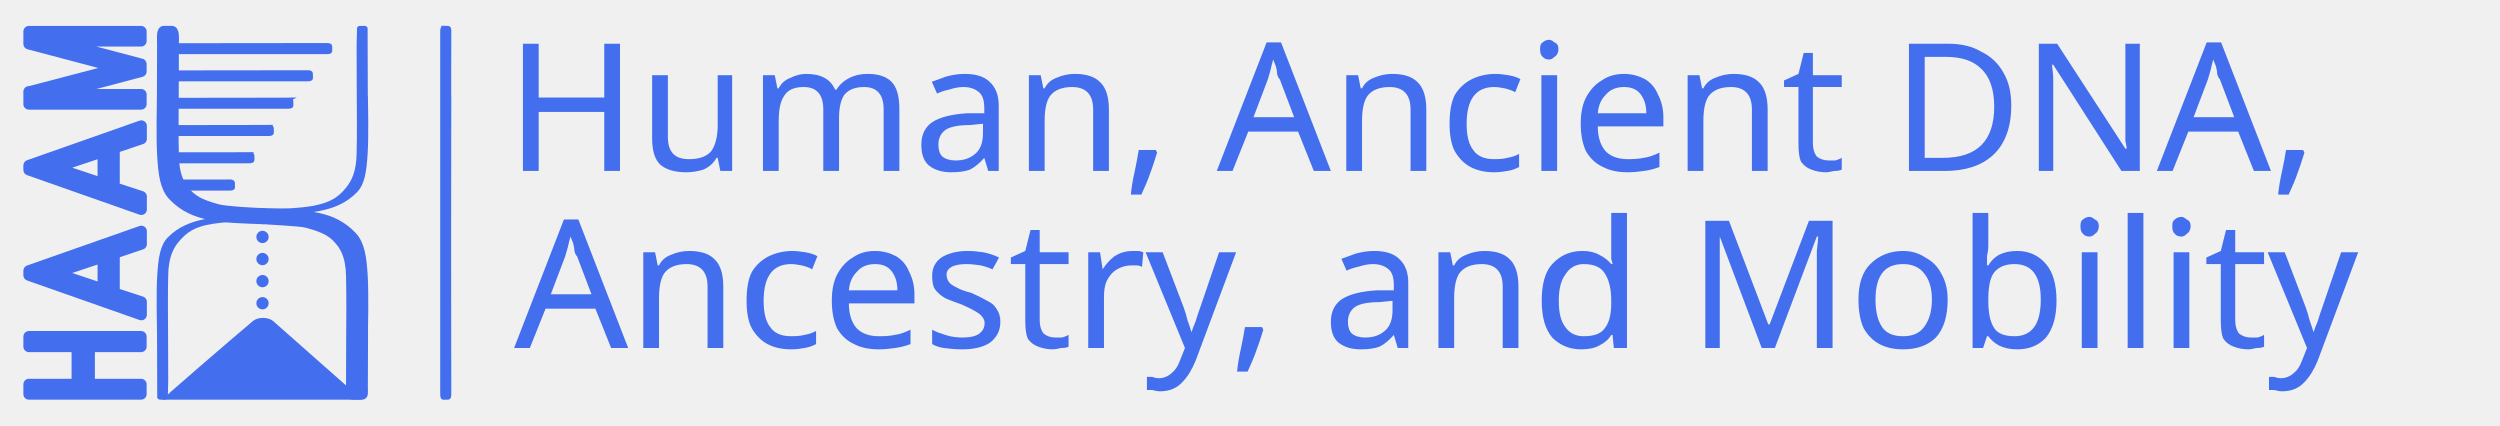
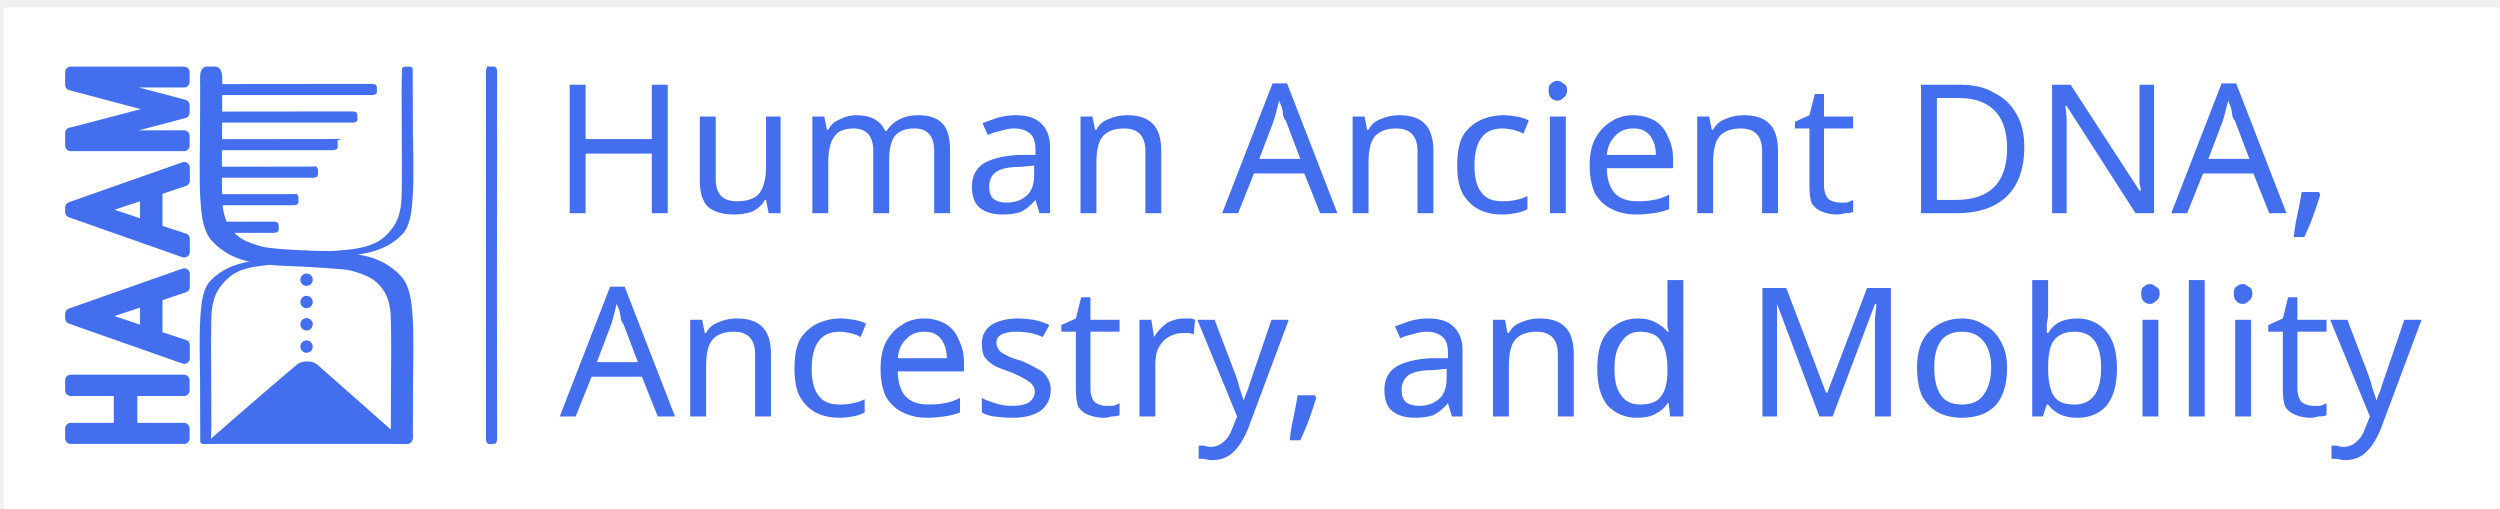
- <svg xmlns="http://www.w3.org/2000/svg" width="47mm" height="8mm" viewBox="0 0 47 8" version="1.1" id="svg1">
+ <svg xmlns="http://www.w3.org/2000/svg" width="29.5mm" height="6mm" viewBox="0 0 29.5 6" version="1.1" id="svg1">
  <defs id="defs1" />
-   <g id="layer1" />
-   <g id="layer2">
-     <g id="g2" transform="matrix(1.578103,0,0,1.578103,-0.6482945,-0.8791342)">
-       <g id="g1">
-         <a id="a30" style="display:inline" transform="matrix(0.2645833,0,0,0.2645833,-1.422125,-1.273703)">
-           <g transform="translate(7.970153,8.086252)" data-name="Ebene 1" id="g30">
-             <path style="fill:#436eee;stroke:#436eee;stroke-width:0.5px;stroke-linecap:round;stroke-linejoin:round" id="path1" d="m 4.1,10.375 v 1.48 c 0,0.1 0.07,0.2 0.18,0.23 l 1.04,0.34 v 0.58 l -5.06,-1.78 v -0.2 c 0,0 5.06,-1.78 5.06,-1.78 v 0.58 L 4.25,10.185 c -0.09,0.03 -0.14,0.1 -0.14,0.19 z m -0.5,1.25 v -1 c 0,-0.11 -0.12,-0.19 -0.23,-0.15 l -1.5,0.5 c -0.15,0.05 -0.15,0.25 0,0.3 l 1.5,0.5 c 0.11,0.04 0.23,-0.04 0.23,-0.15 z" class="cls-3" />
-             <path style="fill:#436eee;stroke:#436eee;stroke-width:0.5px;stroke-linecap:round;stroke-linejoin:round" id="path2" d="M 0.26,2.97 3.97,2 C 4.09,1.97 4.09,1.82 3.97,1.79 L 0.26,0.81 V 0.25 H 5.31 V 0.68 H 3.34 L 1.22,0.64 5.31,1.72 V 2.05 C 3.95,2.41 2.59,2.77 1.23,3.13 L 3.34,3.09 H 5.31 V 3.52 H 0.26 V 2.96 Z" class="cls-3" />
-             <path style="fill:#436eee;stroke:#436eee;stroke-width:0.5px;stroke-linecap:round;stroke-linejoin:round" id="path3" d="m 5.31,13.988 v 0.45 H 2.98 v 1.7 h 2.33 v 0.44 H 0.26 v -0.44 h 2.17 v -1.7 H 0.26 v -0.45 z" class="cls-3" />
-             <path style="fill:#436eee;stroke:#436eee;stroke-width:0.5px;stroke-linecap:round;stroke-linejoin:round" id="path4" d="m 4.1,5.633 v 1.48 c 0,0.1 0.07,0.2 0.18,0.23 l 1.04,0.34 v 0.58 l -5.06,-1.78 v -0.2 c 0,0 5.06,-1.78 5.06,-1.78 v 0.58 l -1.07,0.36 c -0.09,0.03 -0.14,0.1 -0.14,0.19 z m -0.5,1.25 v -1 c 0,-0.11 -0.12,-0.19 -0.23,-0.15 l -1.5,0.5 c -0.15,0.05 -0.15,0.25 0,0.3 l 1.5,0.5 c 0.11,0.04 0.23,-0.04 0.23,-0.15 z" class="cls-3" />
-             <g data-name="Ebene 1-2" id="g50" />
-             <g data-name="Ebene 1-2" id="g63" transform="matrix(0.9137933,0,0,0.9137933,0.9290516,0.9482516)">
-               <g id="g62" transform="matrix(0.9119498,0,0,0.9119498,0.8704953,0.9685286)">
-                 <g id="g53" transform="matrix(1.083926,0,0,1.083926,6.139872,0.0201412)" style="fill:#436eee;fill-opacity:1">
-                   <circle style="fill:#436eee;fill-opacity:1;stroke:#436eee;stroke-width:0;stroke-linecap:round;stroke-linejoin:round;stroke-miterlimit:7.5;stroke-dasharray:none;stroke-opacity:1" id="path61" cx="4.357" cy="11.775" r="0.306" />
-                   <circle style="fill:#436eee;fill-opacity:1;stroke:#436eee;stroke-width:0;stroke-linecap:round;stroke-linejoin:round;stroke-miterlimit:7.5;stroke-dasharray:none;stroke-opacity:1" id="circle61" cx="4.357" cy="10.674" r="0.306" />
-                   <circle style="fill:#436eee;fill-opacity:1;stroke:#436eee;stroke-width:0;stroke-linecap:round;stroke-linejoin:round;stroke-miterlimit:7.5;stroke-dasharray:none;stroke-opacity:1" id="circle62" cx="4.357" cy="9.573" r="0.306" />
-                   <circle style="fill:#436eee;fill-opacity:1;stroke:#436eee;stroke-width:0;stroke-linecap:round;stroke-linejoin:round;stroke-miterlimit:7.5;stroke-dasharray:none;stroke-opacity:1" id="circle67" cx="4.357" cy="8.471" r="0.306" />
-                 </g>
-               </g>
-             </g>
-             <g data-name="Ebene 1-2" id="g29" style="display:inline">
-               <g id="g27">
-                 <g id="g15" transform="matrix(1.069205,0,0,1.069205,-0.6031662,-0.1390155)" style="fill:#436eee;fill-opacity:1">
-                   <path style="fill:#436eee;fill-opacity:1;stroke-width:1.007" id="path13" d="m 14.839,15.869 -8.414,-5.3e-5 c -0.049,0 2.814,-2.468 3.823,-3.318 0.198,-0.164 0.622,-0.167 0.829,-0.004 z" class="cls-1" />
-                 </g>
-               </g>
+   <g id="layer1">
+     <rect style="display:inline;fill:#ffffff;fill-opacity:1;stroke:#ffffff;stroke-width:0.006;stroke-linecap:round;stroke-linejoin:round;stroke-miterlimit:7.5;stroke-dasharray:none;stroke-opacity:1" id="rect19" width="29.466" height="5.974" x="0.047" y="0.092" />
+     <rect style="display:inline;fill:#ffffff;fill-opacity:1;fill-rule:nonzero;stroke:#ffffff;stroke-width:0.028;stroke-linecap:round;stroke-linejoin:miter;stroke-miterlimit:10;stroke-dasharray:none;stroke-dashoffset:0;stroke-opacity:1;paint-order:normal" id="rect1" width="4.597" height="4.877" x="0.545" y="0.629" />
+     <a id="a30" style="display:inline" transform="matrix(0.2645833,0,0,0.2645833,-1.342613,-1.353215)">
+       <g transform="translate(7.970153,8.086252)" data-name="Ebene 1" id="g30">
+         <path style="fill:#436eee;stroke:#436eee;stroke-width:0.5px;stroke-linecap:round;stroke-linejoin:round" id="path1" d="m 4.1,10.375 v 1.48 c 0,0.1 0.07,0.2 0.18,0.23 l 1.04,0.34 v 0.58 l -5.06,-1.78 v -0.2 c 0,0 5.06,-1.78 5.06,-1.78 v 0.58 L 4.25,10.185 c -0.09,0.03 -0.14,0.1 -0.14,0.19 z m -0.5,1.25 v -1 c 0,-0.11 -0.12,-0.19 -0.23,-0.15 l -1.5,0.5 c -0.15,0.05 -0.15,0.25 0,0.3 l 1.5,0.5 c 0.11,0.04 0.23,-0.04 0.23,-0.15 z" class="cls-3" />
+         <path style="fill:#436eee;stroke:#436eee;stroke-width:0.5px;stroke-linecap:round;stroke-linejoin:round" id="path2" d="M 0.26,2.97 3.97,2 C 4.09,1.97 4.09,1.82 3.97,1.79 L 0.26,0.81 V 0.25 H 5.31 V 0.68 H 3.34 L 1.22,0.64 5.31,1.72 V 2.05 C 3.95,2.41 2.59,2.77 1.23,3.13 L 3.34,3.09 H 5.31 V 3.52 H 0.26 V 2.96 Z" class="cls-3" />
+         <path style="fill:#436eee;stroke:#436eee;stroke-width:0.5px;stroke-linecap:round;stroke-linejoin:round" id="path3" d="m 5.31,13.988 v 0.45 H 2.98 v 1.7 h 2.33 v 0.44 H 0.26 v -0.44 h 2.17 v -1.7 H 0.26 v -0.45 z" class="cls-3" />
+         <path style="fill:#436eee;stroke:#436eee;stroke-width:0.5px;stroke-linecap:round;stroke-linejoin:round" id="path4" d="m 4.1,5.633 v 1.48 c 0,0.1 0.07,0.2 0.18,0.23 l 1.04,0.34 v 0.58 l -5.06,-1.78 v -0.2 c 0,0 5.06,-1.78 5.06,-1.78 v 0.58 l -1.07,0.36 c -0.09,0.03 -0.14,0.1 -0.14,0.19 z m -0.5,1.25 v -1 c 0,-0.11 -0.12,-0.19 -0.23,-0.15 l -1.5,0.5 c -0.15,0.05 -0.15,0.25 0,0.3 l 1.5,0.5 c 0.11,0.04 0.23,-0.04 0.23,-0.15 z" class="cls-3" />
+         <g data-name="Ebene 1-2" id="g50" />
+         <g data-name="Ebene 1-2" id="g63" transform="matrix(0.9137933,0,0,0.9137933,0.9290516,0.9482516)">
+           <g id="g62" transform="matrix(0.9119498,0,0,0.9119498,0.8704953,0.9685286)">
+             <g id="g53" transform="matrix(1.083926,0,0,1.083926,6.139872,0.0201412)" style="fill:#436eee;fill-opacity:1">
+               <circle style="fill:#436eee;fill-opacity:1;stroke:#436eee;stroke-width:0;stroke-linecap:round;stroke-linejoin:round;stroke-miterlimit:7.5;stroke-dasharray:none;stroke-opacity:1" id="path61" cx="4.357" cy="11.775" r="0.306" />
+               <circle style="fill:#436eee;fill-opacity:1;stroke:#436eee;stroke-width:0;stroke-linecap:round;stroke-linejoin:round;stroke-miterlimit:7.5;stroke-dasharray:none;stroke-opacity:1" id="circle61" cx="4.357" cy="10.674" r="0.306" />
+               <circle style="fill:#436eee;fill-opacity:1;stroke:#436eee;stroke-width:0;stroke-linecap:round;stroke-linejoin:round;stroke-miterlimit:7.5;stroke-dasharray:none;stroke-opacity:1" id="circle62" cx="4.357" cy="9.573" r="0.306" />
+               <circle style="fill:#436eee;fill-opacity:1;stroke:#436eee;stroke-width:0;stroke-linecap:round;stroke-linejoin:round;stroke-miterlimit:7.5;stroke-dasharray:none;stroke-opacity:1" id="circle67" cx="4.357" cy="8.471" r="0.306" />
            </g>
          </g>
-         </a>
+         </g>
+         <g data-name="Ebene 1-2" id="g29" style="display:inline">
+           <g id="g27">
+             <g id="g15" transform="matrix(1.069205,0,0,1.069205,-0.6031662,-0.1390155)" style="fill:#436eee;fill-opacity:1">
+               <path style="fill:#436eee;fill-opacity:1;stroke-width:1.007" id="path13" d="m 14.839,15.869 -8.414,-5.3e-5 c -0.049,0 2.814,-2.468 3.823,-3.318 0.198,-0.164 0.622,-0.167 0.829,-0.004 z" class="cls-1" />
+             </g>
+           </g>
+         </g>
      </g>
-       <path style="display:inline;fill:#436eee;stroke:#436eee;stroke-width:0.128;stroke-linecap:round;stroke-miterlimit:10;stroke-dasharray:none;stroke-opacity:1" id="path39" d="m 2.344,1.712 c -3.97e-4,0.103 -0.011,0.486 0.004,0.712 0.013,0.206 0.033,0.365 0.127,0.463 0.242,0.255 0.573,0.26 1.075,0.277 0.046,0.001 0.036,-0.062 -0.004,-0.064 -0.138,-0.004 -0.448,-0.022 -0.54,-0.046 -0.213,-0.057 -0.313,-0.109 -0.407,-0.229 -0.067,-0.086 -0.116,-0.201 -0.121,-0.401 -0.007,-0.252 -0.002,-0.625 -0.002,-0.719 2.4e-4,-0.116 0.003,-0.565 0.002,-0.608 -7.41e-4,-0.049 0.009,-0.167 -0.02,-0.168 -0.02,-3.387e-4 -0.068,-7.752e-4 -0.096,-1.359e-4 -0.024,5.503e-4 -0.016,0.114 -0.016,0.165 -2.62e-4,0.206 -0.001,0.515 -0.002,0.618 z" class="cls-2" />
-       <path style="display:inline;fill:#436eee;stroke:#436eee;stroke-width:0.128;stroke-linecap:round;stroke-miterlimit:10;stroke-dasharray:none;stroke-opacity:1" id="path58" d="M 4.73,4.55 C 4.731,4.447 4.741,4.064 4.727,3.838 4.714,3.632 4.694,3.473 4.6,3.375 4.491,3.26 4.362,3.193 4.207,3.159 c -0.302,-0.067 -0.413,-0.05 -0.68,-0.059 -0.046,-0.002 -0.038,0.057 0.002,0.062 0.081,0.009 0.448,0.022 0.54,0.046 0.213,0.057 0.313,0.109 0.407,0.229 0.067,0.086 0.116,0.201 0.121,0.401 0.007,0.252 0.002,0.625 0.002,0.719 -2.4e-4,0.116 -0.003,0.565 -0.002,0.608 7.4e-4,0.049 -0.015,0.089 0.014,0.089 0.02,3.44e-4 0.085,4.76e-4 0.115,1.34e-4 0.007,-8.1e-5 0.003,-0.05 0.003,-0.086 -1.95e-4,-0.206 0.001,-0.515 0.002,-0.618 z" class="cls-2" />
-       <path style="display:inline;fill:#436eee;stroke:#436eee;stroke-width:0;stroke-linecap:round;stroke-miterlimit:10;stroke-dasharray:none;stroke-opacity:1" id="path60" d="m 4.794,1.701 c 3.97e-4,0.101 0.011,0.474 -0.004,0.695 -0.013,0.201 -0.033,0.356 -0.127,0.452 -0.242,0.249 -0.589,0.254 -1.075,0.27 -0.042,0.001 -0.037,-0.05 -0.006,-0.06 0.003,-9.525e-4 0.006,-0.001 0.009,-0.002 0.072,-0.005 0.384,-0.017 0.54,-0.045 0.216,-0.039 0.313,-0.106 0.407,-0.224 0.067,-0.084 0.116,-0.196 0.121,-0.391 0.007,-0.245 0.002,-0.61 0.002,-0.702 -2.4e-4,-0.113 -0.003,-0.551 -0.002,-0.593 7.41e-4,-0.048 0.005,-0.191 0.005,-0.209 1.06e-4,-0.012 0.017,-0.026 0.03,-0.026 0.015,-4.656e-4 0.046,3.61e-5 0.061,-5.45e-4 0.014,-5.636e-4 0.034,0.013 0.035,0.026 6.35e-4,0.016 5.82e-4,0.158 5.55e-4,0.207 2.63e-4,0.201 0.001,0.503 0.002,0.603 z" class="cls-2" />
-       <path style="display:inline;fill:#436eee;stroke:#436eee;stroke-width:0;stroke-linecap:round;stroke-miterlimit:10;stroke-dasharray:none;stroke-opacity:1" id="path79" d="m 2.281,4.502 c -3.96e-4,-0.098 -0.011,-0.463 0.004,-0.678 0.013,-0.196 0.033,-0.347 0.127,-0.441 0.242,-0.243 0.589,-0.248 1.075,-0.264 0.046,-0.001 0.208,0.046 -0.004,0.061 -0.139,0.01 -0.319,0.011 -0.54,0.044 -0.217,0.033 -0.313,0.104 -0.407,0.218 -0.067,0.082 -0.116,0.191 -0.121,0.382 -0.007,0.24 -0.002,0.596 -0.002,0.685 2.41e-4,0.111 0.003,0.538 0.002,0.579 -7.41e-4,0.046 -0.005,0.186 -0.005,0.204 -1.06e-4,0.012 -0.017,0.025 -0.03,0.026 -0.015,4.76e-4 -0.046,-3.5e-5 -0.061,5.56e-4 -0.014,5.29e-4 -0.034,-0.012 -0.035,-0.025 -6.35e-4,-0.015 -5.82e-4,-0.154 -5.56e-4,-0.202 -2.63e-4,-0.196 -0.001,-0.491 -0.002,-0.589 z" class="cls-2" />
-       <path style="display:inline;fill:#436eee;fill-opacity:1;stroke:#436eee;stroke-width:0.052px;stroke-linecap:round;stroke-miterlimit:10;stroke-opacity:1" id="path21" d="m 4.267,1.096 c -0.038,4e-7 -1.825,0.002 -1.825,0.002 -0.042,0 -0.066,0.018 -0.066,0.039 0,0.021 0.029,0.039 0.066,0.039 0,0 1.79,-1e-6 1.826,0 0.036,10e-7 0.075,0.003 0.075,-0.013 -2.45e-4,-0.014 -9e-4,-0.038 -8.73e-4,-0.054 3.3e-5,-0.017 -0.036,-0.013 -0.075,-0.013 z" class="cls-2" />
-       <path id="path5" style="display:inline;fill:#436eee;fill-opacity:1;stroke:#436eee;stroke-width:0.052px;stroke-linecap:round;stroke-miterlimit:10;stroke-opacity:1" class="cls-2" d="m 3.136,2.721 c -0.009,1.32e-4 -0.018,5.292e-4 -0.028,5.292e-4 -0.014,3e-7 -0.36,1.632e-4 -0.672,5.292e-4 v 0.08 c 0.312,0 0.66,-5e-7 0.673,0 0.036,1.1e-6 0.075,0.003 0.075,-0.013 -2.44e-4,-0.014 -0.001,-0.038 -10e-4,-0.054 2.5e-5,-0.013 -0.02,-0.014 -0.047,-0.013 z" />
-       <path id="path7" style="display:inline;fill:#436eee;fill-opacity:1;stroke:#436eee;stroke-width:0.052px;stroke-linecap:round;stroke-miterlimit:10;stroke-opacity:1" class="cls-2" d="m 3.369,2.396 c -0.009,1.321e-4 -0.018,5.292e-4 -0.028,5.292e-4 -0.021,3e-7 -0.505,4.762e-4 -0.991,0.001 v 0.079 c 0.486,0 0.972,-5e-7 0.991,0 0.036,1e-6 0.075,0.003 0.075,-0.013 -2.45e-4,-0.014 -5.56e-4,-0.038 -5.29e-4,-0.054 2.5e-5,-0.013 -0.021,-0.014 -0.047,-0.013 z" />
-       <path id="path9" style="display:inline;fill:#436eee;fill-opacity:1;stroke:#436eee;stroke-width:0.052px;stroke-linecap:round;stroke-miterlimit:10;stroke-opacity:1" class="cls-2" d="m 3.6,2.071 c -0.009,1.32e-4 -0.018,5.291e-4 -0.028,5.291e-4 -0.026,3e-7 -0.72,9.525e-4 -1.251,0.002 v 0.078 c 0.531,-2e-7 1.226,-5e-7 1.251,0 0.036,1.1e-6 0.075,0.003 0.075,-0.013 -2.44e-4,-0.014 -5.55e-4,-0.038 -5.29e-4,-0.054 2.5e-5,-0.013 -0.021,-0.014 -0.047,-0.013 z" />
-       <path id="path11" style="display:inline;fill:#436eee;fill-opacity:1;stroke:#436eee;stroke-width:0.052px;stroke-linecap:round;stroke-miterlimit:10;stroke-opacity:1" class="cls-2" d="m 3.833,1.746 c -0.009,1.32e-4 -0.018,5.292e-4 -0.028,5.292e-4 -0.031,3e-7 -1.029,0.001 -1.477,0.002 v 0.078 c 0.448,-3e-7 1.448,-8e-7 1.477,0 0.036,1e-6 0.075,0.003 0.075,-0.013 -2.44e-4,-0.014 -0.001,-0.038 -10e-4,-0.054 2.6e-5,-0.013 -0.02,-0.014 -0.047,-0.013 z" />
-       <path id="path15" style="display:inline;fill:#436eee;fill-opacity:1;stroke:#436eee;stroke-width:0.052px;stroke-linecap:round;stroke-miterlimit:10;stroke-opacity:1" class="cls-2" d="m 4.038,1.42 c -0.036,5e-7 -1.526,0.002 -1.716,0.002 v 0.078 c 0.19,-1e-7 1.682,-10e-7 1.716,0 0.036,1.1e-6 0.075,0.003 0.075,-0.013 -2.45e-4,-0.014 -0.001,-0.038 -0.001,-0.054 3.3e-5,-0.017 -0.036,-0.013 -0.074,-0.013 z" />
-       <path id="path10" style="display:inline;fill:#436eee;fill-opacity:1;stroke:#436eee;stroke-width:0.052px;stroke-linecap:round;stroke-miterlimit:10;stroke-opacity:1" class="cls-2" d="m 5.694,0.891 c -0.016,-3e-4 -0.013,0.04 -0.013,0.075 V 1.711 c 4.64e-5,0.009 -2e-7,0.018 0,0.027 v 1.055 0.599 0.172 1.654 c -1e-6,0.036 -0.003,0.075 0.013,0.075 0.014,-2.45e-4 0.038,-5.437e-4 0.054,-5.167e-4 0.017,3.3e-5 0.013,-0.037 0.013,-0.075 -4e-7,-0.035 -0.002,-1.378 -0.002,-1.654 -3.31e-5,-0.029 0,-0.172 0,-0.172 3.194e-4,-0.276 0.002,-1.619 0.002,-1.654 6e-7,-0.024 0.002,-0.047 -0.001,-0.061 3.824e-4,-0.336 0.001,-0.695 0.001,-0.71 10e-7,-0.038 0.005,-0.075 -0.013,-0.075 -0.016,2.7e-5 -0.04,-7.8853e-4 -0.054,-0.001 z" />
-       <text xml:space="preserve" style="font-style:normal;font-variant:normal;font-weight:normal;font-stretch:normal;font-size:2.117px;font-family:'Varela Round';-inkscape-font-specification:'Varela Round, Normal';font-variant-ligatures:normal;font-variant-caps:normal;font-variant-numeric:normal;font-variant-east-asian:normal;fill:#436eee;fill-opacity:1;stroke:none;stroke-width:0.026;stroke-linecap:round;stroke-linejoin:round;stroke-miterlimit:7.5;stroke-dasharray:none" x="6.438" y="2.594" id="text1">
-         <tspan id="tspan1" style="font-style:normal;font-variant:normal;font-weight:normal;font-stretch:normal;font-size:2.117px;font-family:'Varela Round';-inkscape-font-specification:'Varela Round, Normal';font-variant-ligatures:normal;font-variant-caps:normal;font-variant-numeric:normal;font-variant-east-asian:normal;fill:#436eee;fill-opacity:1;stroke:none;stroke-width:0.026;stroke-dasharray:none;stroke-opacity:1" x="6.438" y="2.594">Human, Ancient DNA,</tspan>
-       </text>
-       <text xml:space="preserve" style="font-style:normal;font-variant:normal;font-weight:normal;font-stretch:normal;font-size:2.117px;font-family:'Varela Round';-inkscape-font-specification:'Varela Round, Normal';font-variant-ligatures:normal;font-variant-caps:normal;font-variant-numeric:normal;font-variant-east-asian:normal;fill:#436eee;fill-opacity:1;stroke:#000000;stroke-width:0.026;stroke-linecap:round;stroke-linejoin:round;stroke-miterlimit:7.5" x="6.537" y="4.706" id="text2">
-         <tspan id="tspan2" style="font-style:normal;font-variant:normal;font-weight:normal;font-stretch:normal;font-size:2.117px;font-family:'Varela Round';-inkscape-font-specification:'Varela Round, Normal';font-variant-ligatures:normal;font-variant-caps:normal;font-variant-numeric:normal;font-variant-east-asian:normal;fill:#436eee;fill-opacity:1;stroke:none;stroke-width:0.026" x="6.537" y="4.706">Ancestry, and Mobility</tspan>
-       </text>
-     </g>
+     </a>
+     <path style="display:inline;fill:#436eee;stroke:#436eee;stroke-width:0.128;stroke-linecap:round;stroke-miterlimit:10;stroke-dasharray:none;stroke-opacity:1" id="path39" d="m 2.424,1.632 c -3.97e-4,0.103 -0.011,0.486 0.004,0.712 0.013,0.206 0.033,0.365 0.127,0.463 0.242,0.255 0.573,0.26 1.075,0.277 0.046,0.001 0.036,-0.062 -0.004,-0.064 -0.138,-0.004 -0.448,-0.022 -0.54,-0.046 -0.213,-0.057 -0.313,-0.109 -0.407,-0.229 -0.067,-0.086 -0.116,-0.201 -0.121,-0.401 -0.007,-0.252 -0.002,-0.625 -0.002,-0.719 2.4e-4,-0.116 0.003,-0.565 0.002,-0.608 -7.41e-4,-0.049 0.009,-0.167 -0.02,-0.168 -0.02,-3.387e-4 -0.068,-7.752e-4 -0.096,-1.359e-4 -0.024,5.503e-4 -0.016,0.114 -0.016,0.165 -2.62e-4,0.206 -0.001,0.515 -0.002,0.618 z" class="cls-2" />
+     <path style="display:inline;fill:#436eee;stroke:#436eee;stroke-width:0.128;stroke-linecap:round;stroke-miterlimit:10;stroke-dasharray:none;stroke-opacity:1" id="path58" d="m 4.81,4.471 c 3.97e-4,-0.103 0.011,-0.486 -0.004,-0.712 -0.013,-0.206 -0.033,-0.365 -0.127,-0.463 -0.109,-0.114 -0.238,-0.182 -0.393,-0.216 -0.302,-0.067 -0.413,-0.05 -0.68,-0.059 -0.046,-0.002 -0.038,0.057 0.002,0.062 0.081,0.009 0.448,0.022 0.54,0.046 0.213,0.057 0.313,0.109 0.407,0.229 0.067,0.086 0.116,0.201 0.121,0.401 0.007,0.252 0.002,0.625 0.002,0.719 -2.4e-4,0.116 -0.003,0.565 -0.002,0.608 7.4e-4,0.049 -0.015,0.089 0.014,0.089 0.02,3.44e-4 0.085,4.76e-4 0.115,1.34e-4 0.007,-8.1e-5 0.003,-0.05 0.003,-0.086 -1.95e-4,-0.206 0.001,-0.515 0.002,-0.618 z" class="cls-2" />
+     <path style="display:inline;fill:#436eee;stroke:#436eee;stroke-width:0;stroke-linecap:round;stroke-miterlimit:10;stroke-dasharray:none;stroke-opacity:1" id="path60" d="m 4.874,1.622 c 3.97e-4,0.101 0.011,0.474 -0.004,0.695 -0.013,0.201 -0.033,0.356 -0.127,0.452 -0.242,0.249 -0.589,0.254 -1.075,0.27 -0.042,0.001 -0.037,-0.05 -0.006,-0.06 0.003,-9.525e-4 0.006,-0.001 0.009,-0.002 0.072,-0.005 0.384,-0.017 0.54,-0.045 0.216,-0.039 0.313,-0.106 0.407,-0.224 0.067,-0.084 0.116,-0.196 0.121,-0.391 0.007,-0.245 0.002,-0.61 0.002,-0.702 -2.4e-4,-0.113 -0.003,-0.551 -0.002,-0.593 7.41e-4,-0.048 0.005,-0.191 0.005,-0.209 1.06e-4,-0.012 0.017,-0.026 0.03,-0.026 0.015,-4.656e-4 0.046,3.61e-5 0.061,-5.45e-4 0.014,-5.636e-4 0.034,0.013 0.035,0.026 6.35e-4,0.016 5.82e-4,0.158 5.55e-4,0.207 2.63e-4,0.201 0.001,0.503 0.002,0.603 z" class="cls-2" />
+     <path style="display:inline;fill:#00aa00;fill-opacity:1;stroke:#436eee;stroke-width:0;stroke-linecap:round;stroke-linejoin:round;stroke-miterlimit:7.5;stroke-dasharray:none;stroke-opacity:1" d="m 2.843,3.639 0.36,-0.032" id="path78" />
+     <path style="display:inline;fill:#436eee;stroke:#436eee;stroke-width:0;stroke-linecap:round;stroke-miterlimit:10;stroke-dasharray:none;stroke-opacity:1" id="path79" d="m 2.36,4.423 c -3.96e-4,-0.098 -0.011,-0.463 0.004,-0.678 0.013,-0.196 0.033,-0.347 0.127,-0.441 0.242,-0.243 0.589,-0.248 1.075,-0.264 0.046,-0.001 0.208,0.046 -0.004,0.061 -0.139,0.01 -0.319,0.011 -0.54,0.044 -0.217,0.033 -0.313,0.104 -0.407,0.218 -0.067,0.082 -0.116,0.191 -0.121,0.382 -0.007,0.24 -0.002,0.596 -0.002,0.685 2.41e-4,0.111 0.003,0.538 0.002,0.579 -7.41e-4,0.046 -0.005,0.186 -0.005,0.204 -1.06e-4,0.012 -0.017,0.025 -0.03,0.026 -0.015,4.76e-4 -0.046,-3.5e-5 -0.061,5.56e-4 -0.014,5.29e-4 -0.034,-0.012 -0.035,-0.025 -6.35e-4,-0.015 -5.82e-4,-0.154 -5.56e-4,-0.202 -2.63e-4,-0.196 -0.001,-0.491 -0.002,-0.589 z" class="cls-2" />
+     <path style="display:inline;fill:#436eee;fill-opacity:1;stroke:#436eee;stroke-width:0.052px;stroke-linecap:round;stroke-miterlimit:10;stroke-opacity:1" id="path21" d="m 4.346,1.016 c -0.038,4e-7 -1.825,0.002 -1.825,0.002 -0.042,0 -0.066,0.018 -0.066,0.039 0,0.021 0.029,0.039 0.066,0.039 0,0 1.79,-10e-7 1.826,0 0.036,10e-7 0.075,0.003 0.075,-0.013 -2.45e-4,-0.014 -9e-4,-0.038 -8.73e-4,-0.054 3.3e-5,-0.017 -0.036,-0.013 -0.075,-0.013 z" class="cls-2" />
+     <path id="path5" style="display:inline;fill:#436eee;fill-opacity:1;stroke:#436eee;stroke-width:0.052px;stroke-linecap:round;stroke-miterlimit:10;stroke-opacity:1" class="cls-2" d="m 3.215,2.641 c -0.009,1.32e-4 -0.018,5.292e-4 -0.028,5.292e-4 -0.014,3e-7 -0.36,1.632e-4 -0.672,5.292e-4 v 0.08 c 0.312,0 0.66,-5e-7 0.673,0 0.036,1.1e-6 0.075,0.003 0.075,-0.013 -2.44e-4,-0.014 -0.001,-0.038 -0.001,-0.054 2.5e-5,-0.013 -0.02,-0.014 -0.047,-0.013 z" />
+     <path id="path7" style="display:inline;fill:#436eee;fill-opacity:1;stroke:#436eee;stroke-width:0.052px;stroke-linecap:round;stroke-miterlimit:10;stroke-opacity:1" class="cls-2" d="m 3.449,2.316 c -0.009,1.321e-4 -0.018,5.292e-4 -0.028,5.292e-4 -0.021,3e-7 -0.505,4.762e-4 -0.991,0.001 v 0.079 c 0.486,0 0.972,-5e-7 0.991,0 0.036,1e-6 0.075,0.003 0.075,-0.013 -2.45e-4,-0.014 -5.56e-4,-0.038 -5.29e-4,-0.054 2.5e-5,-0.013 -0.021,-0.014 -0.047,-0.013 z" />
+     <path id="path9" style="display:inline;fill:#436eee;fill-opacity:1;stroke:#436eee;stroke-width:0.052px;stroke-linecap:round;stroke-miterlimit:10;stroke-opacity:1" class="cls-2" d="m 3.68,1.991 c -0.009,1.32e-4 -0.018,5.291e-4 -0.028,5.291e-4 -0.026,3e-7 -0.72,9.525e-4 -1.251,0.002 v 0.078 c 0.531,-2e-7 1.226,-5e-7 1.251,0 0.036,1.1e-6 0.075,0.003 0.075,-0.013 -2.44e-4,-0.014 -5.55e-4,-0.038 -5.29e-4,-0.054 2.5e-5,-0.013 -0.021,-0.014 -0.047,-0.013 z" />
+     <path id="path11" style="display:inline;fill:#436eee;fill-opacity:1;stroke:#436eee;stroke-width:0.052px;stroke-linecap:round;stroke-miterlimit:10;stroke-opacity:1" class="cls-2" d="m 3.912,1.666 c -0.009,1.32e-4 -0.018,5.292e-4 -0.028,5.292e-4 -0.031,3e-7 -1.029,0.001 -1.477,0.002 v 0.078 c 0.448,-3e-7 1.448,-8e-7 1.477,0 0.036,10e-7 0.075,0.003 0.075,-0.013 -2.44e-4,-0.014 -0.001,-0.038 -10e-4,-0.054 2.6e-5,-0.013 -0.02,-0.014 -0.047,-0.013 z" />
+     <path id="path15" style="display:inline;fill:#436eee;fill-opacity:1;stroke:#436eee;stroke-width:0.052px;stroke-linecap:round;stroke-miterlimit:10;stroke-opacity:1" class="cls-2" d="m 4.117,1.341 c -0.036,5e-7 -1.526,0.002 -1.716,0.002 v 0.078 c 0.19,-1e-7 1.682,-10e-7 1.716,0 0.036,1.1e-6 0.075,0.003 0.075,-0.013 -2.45e-4,-0.014 -0.001,-0.038 -0.001,-0.054 3.3e-5,-0.017 -0.036,-0.013 -0.074,-0.013 z" />
+     <path id="path10" style="display:inline;fill:#436eee;fill-opacity:1;stroke:#436eee;stroke-width:0.052px;stroke-linecap:round;stroke-miterlimit:10;stroke-opacity:1" class="cls-2" d="m 5.773,0.812 c -0.016,-3e-4 -0.013,0.04 -0.013,0.075 V 1.631 c 4.64e-5,0.009 -2e-7,0.018 0,0.027 v 1.055 0.599 0.172 1.654 c -1e-6,0.036 -0.003,0.075 0.013,0.075 0.014,-2.45e-4 0.038,-5.437e-4 0.054,-5.167e-4 0.017,3.3e-5 0.013,-0.037 0.013,-0.075 -4e-7,-0.035 -0.002,-1.378 -0.002,-1.654 -3.31e-5,-0.029 0,-0.172 0,-0.172 3.194e-4,-0.276 0.002,-1.619 0.002,-1.654 6e-7,-0.024 0.002,-0.047 -0.001,-0.061 3.824e-4,-0.336 0.001,-0.695 0.001,-0.71 1e-6,-0.038 0.005,-0.075 -0.013,-0.075 -0.016,2.7e-5 -0.04,-7.8853e-4 -0.054,-0.001 z" />
+   </g>
+   <g id="layer2">
+     <text xml:space="preserve" style="font-style:normal;font-variant:normal;font-weight:normal;font-stretch:normal;font-size:2.117px;font-family:'Varela Round';-inkscape-font-specification:'Varela Round, Normal';font-variant-ligatures:normal;font-variant-caps:normal;font-variant-numeric:normal;font-variant-east-asian:normal;fill:#436eee;fill-opacity:1;stroke:none;stroke-width:0.026;stroke-linecap:round;stroke-linejoin:round;stroke-miterlimit:7.5;stroke-dasharray:none" x="6.518" y="2.515" id="text1">
+       <tspan id="tspan1" style="font-style:normal;font-variant:normal;font-weight:normal;font-stretch:normal;font-size:2.117px;font-family:'Varela Round';-inkscape-font-specification:'Varela Round, Normal';font-variant-ligatures:normal;font-variant-caps:normal;font-variant-numeric:normal;font-variant-east-asian:normal;fill:#436eee;fill-opacity:1;stroke:none;stroke-width:0.026;stroke-dasharray:none;stroke-opacity:1" x="6.518" y="2.515">Human Ancient DNA,</tspan>
+     </text>
+     <text xml:space="preserve" style="font-style:normal;font-variant:normal;font-weight:normal;font-stretch:normal;font-size:2.117px;font-family:'Varela Round';-inkscape-font-specification:'Varela Round, Normal';font-variant-ligatures:normal;font-variant-caps:normal;font-variant-numeric:normal;font-variant-east-asian:normal;fill:#436eee;fill-opacity:1;stroke:#000000;stroke-width:0.026;stroke-linecap:round;stroke-linejoin:round;stroke-miterlimit:7.5" x="6.605" y="4.913" id="text2">
+       <tspan id="tspan2" style="font-style:normal;font-variant:normal;font-weight:normal;font-stretch:normal;font-size:2.117px;font-family:'Varela Round';-inkscape-font-specification:'Varela Round, Normal';font-variant-ligatures:normal;font-variant-caps:normal;font-variant-numeric:normal;font-variant-east-asian:normal;fill:#436eee;fill-opacity:1;stroke:none;stroke-width:0.026" x="6.605" y="4.913">Ancestry, and Mobility</tspan>
+     </text>
  </g>
</svg>
